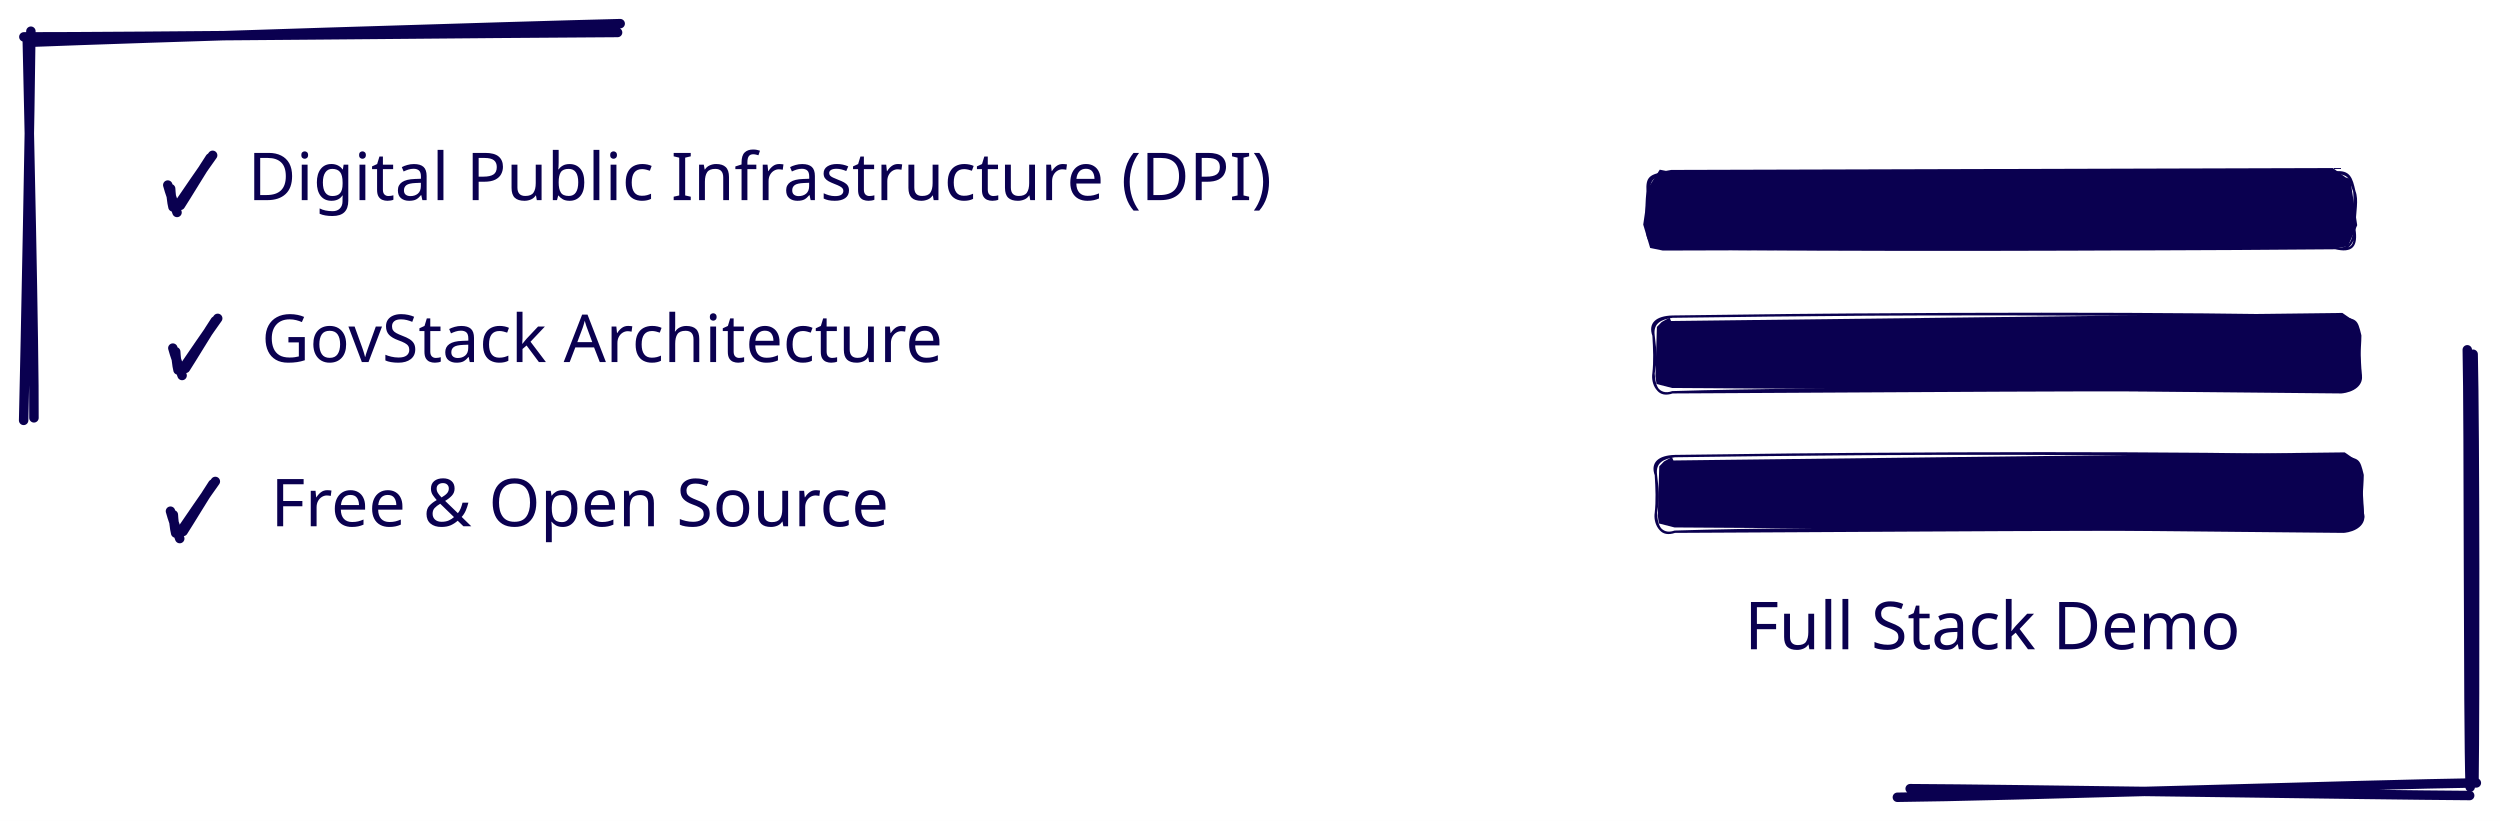
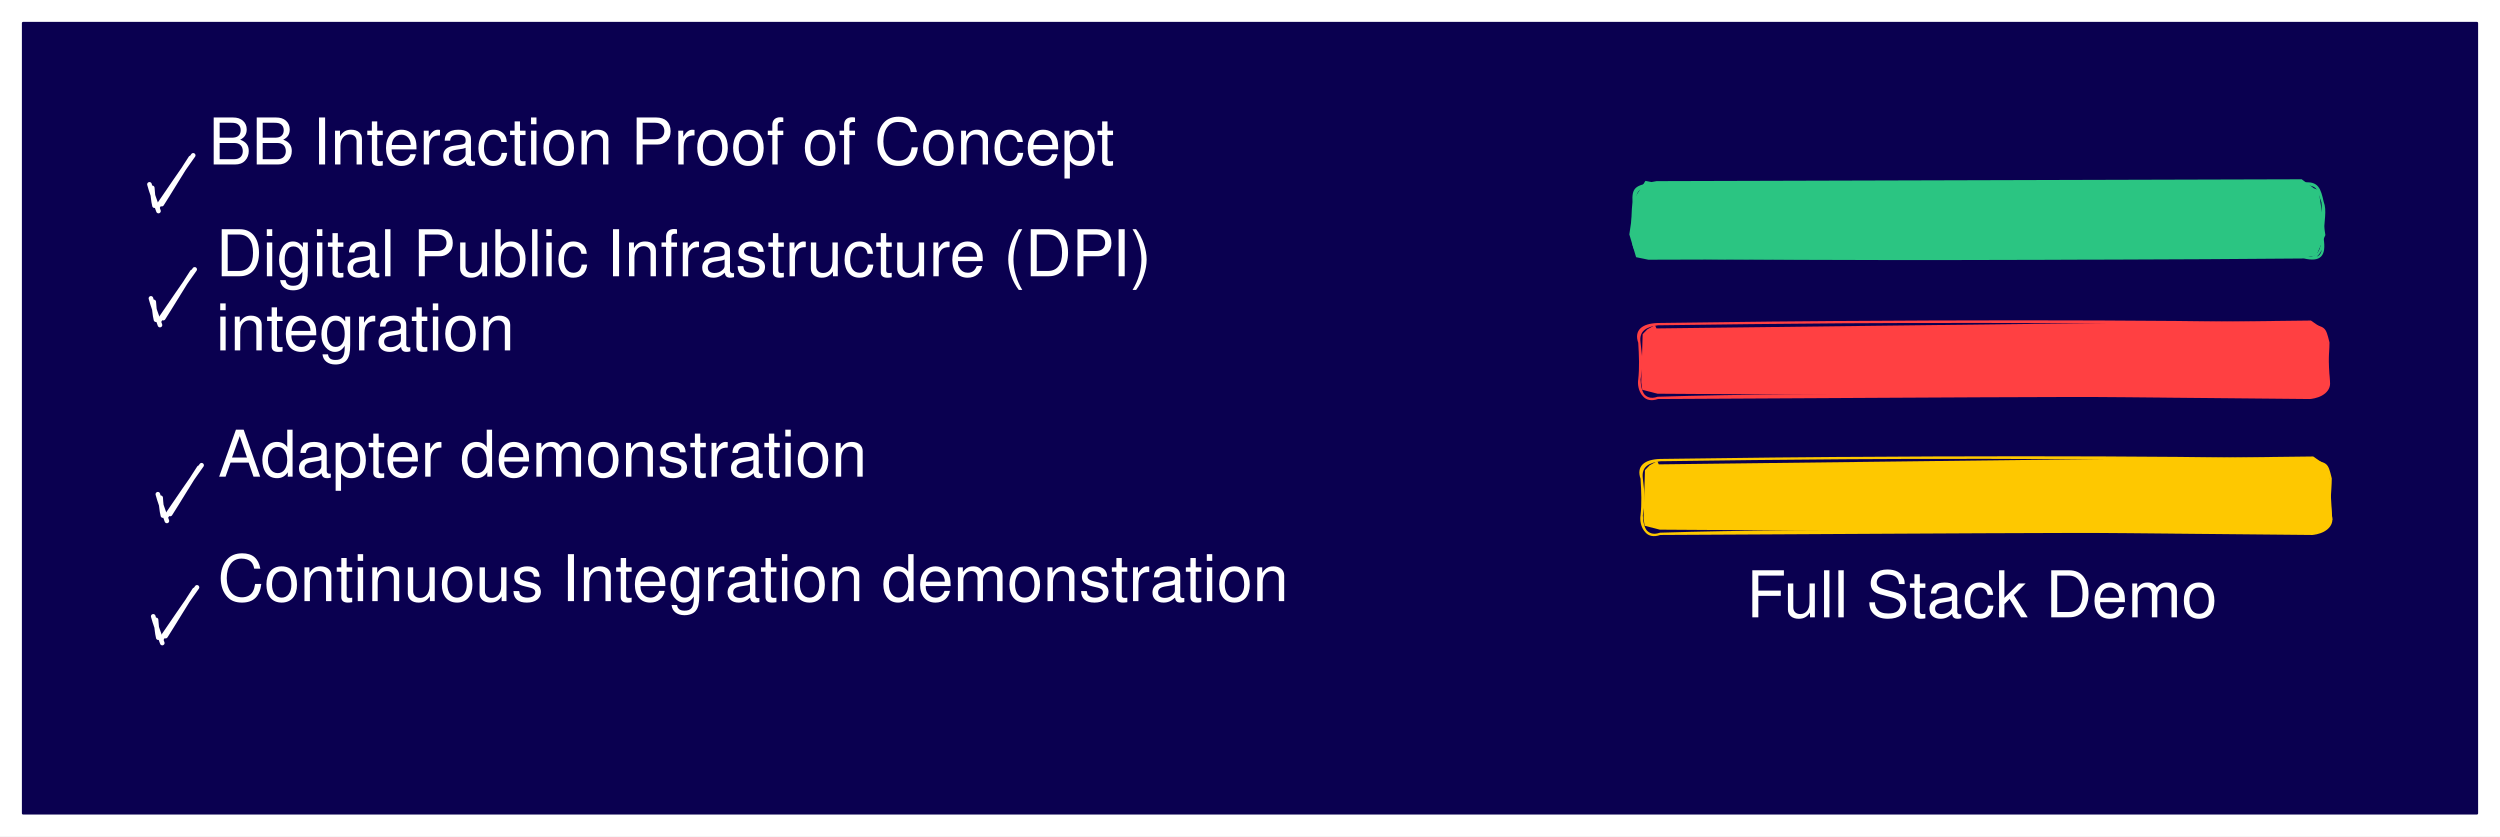
- <svg xmlns="http://www.w3.org/2000/svg" version="1.1" viewBox="0 0 1057.754 347.325" width="1057.754" height="347.325">
+ <svg xmlns="http://www.w3.org/2000/svg" version="1.1" viewBox="0 0 1085 363" width="1085" height="363">
  
-   eyJ2ZXJzaW9uIjoiMSIsImVuY29kaW5nIjoiYnN0cmluZyIsImNvbXByZXNzZWQiOnRydWUsImVuY29kZWQiOiJ4nO1aa1PqyFx1MDAxNv3ur6C8VVP3Vo2Zfj/ON1x1MDAwNFx1MDAxMZ844mtmaspcblx1MDAxMCBcdTAwMTKSnCQgOnX++92JSEJcdTAwMDRcdTAwMDVcdTAwMWbImTJcdTAwMWZ8dHfSnfRaa6+9k382XG6FzejOtza/XHUwMDE1Nq1R03TsVmDebv5cdTAwMWG3XHUwMDBmrSC0PVx1MDAxN7pI8n/oXHKCZjKyXHUwMDFiRX747bffTN83OnbU8Lye0fT6XHUwMDBmp1mO1bfcKISBf8H/hcI/yc/MRIHVjEy341jJXHRJVzpcdTAwMTfWLN967LnJvIIpRITicjLAXHUwMDBlyzBdZLWgt206oZX2xE2bO57+XVJUk8VcdTAwMGKlSzZpeOeXo3TWtu049ejOSVZcdTAwMTV6cPNpX1x1MDAxOFx1MDAwNV7PurRbUTdeVa593lmBN+h0XStcZqfO8XyzaUd3cVx1MDAxYkKT1odH8K2QtoziXHUwMDExWKX3l5zCSG7ykud4QTz5f5CJXHUwMDEwR+n0XHKz2evAXHUwMDFh3Nb8MbfjW1wiWk/aupbd6UbQSDNzWcljxZhcdTAwMTONpFx1MDAxNum2xDP4e61kh//O3rrbXHUwMDFh3/rjlqebTsctP9K1xuN3MmBJLzXwW+bDpmJcdTAwMDFcdTAwMTNToaikVEz6XHUwMDFk2+1BpztwnLTNa/ZSXHUwMDFjbGTmWlx1MDAwZX9cdTAwMDSTefjDimGlMWZ0YVx1MDAwMLaOIzNcdTAwMTDl7apTrVx1MDAxZNBGceu2Q1x1MDAwNmtcdTAwMGZAbfApXGJcdTAwMTJEP1x1MDAxNYJUXHUwMDEzhigl5DMhyFx1MDAxMON0NVx1MDAxMORoXHUwMDFlXHUwMDA0iWZYXHUwMDEyzlx1MDAxN0eg8qvsRoyudotcdTAwMTj/cTjwmqP95u66I1CjPFx1MDAwMsXniuB6IJBihN9cdTAwMGKBkTWKZoJPiXngw1xca8YoYXhh9J2fulx1MDAwN8g08XF0O9wr3pT2tywl56Cvaza7g8BaXHUwMDAz/Fx1MDAxMaKm0Jfd99egXHUwMDBmc9NstGegjzCDQmwlhFxuSlx1MDAxNCZ8XHUwMDA2XHUwMDE4eVx1MDAxZYxcdTAwMDRcdTAwMTGKqGR4mYg8XHUwMDA1k6VQR1x1MDAxNFPLhN50cz03qtv3iWypqdaK2bedu6n9SeBcYs+qXHUwMDAyXHUwMDE3LtQjeIiFstX3NqdcdTAwMDZcdTAwMTRcdTAwMWS7XHUwMDEzY3TTsdrT4I1s8K6T7sjz094mTGjarlx1MDAxNey18lx1MDAwYvdcdTAwMDK7Y7umc/bS5HDXVvVxR7CR2aeGXHUwMDE5WnFvXCLbryNcdTAwMWPm+dZHwnFOkFx1MDAxMLDdXHUwMDBi863n7X7fZk1y0G+f9lWtWD/bqtbWnW9cdTAwMDKB3Fx1MDAwM6S1worH/ipnPpDBYo4oJZlcdTAwMDBcdTAwMTVUuYUtxcUoMN3QN1x1MDAwM0D+Uz5SzFxmXHUwMDEwOcUxkoyAXHUwMDExX4iPSlx1MDAwM1x1MDAxN1EmZn9cdTAwMWNcdTAwMWIlQlLwZWLA29i461xyXHUwMDFm6FBcZppdO1x1MDAwMtMyXHUwMDA1mFVw8oUlfCgz2dxQXGKCjWMvlk73XHUwMDEyM/2GuDm2u/55se1cdTAwMWN971x1MDAxN6tcdTAwMTXZ31l3ZnLNXGbJXHUwMDEwZySmn8q4j+R8ilxyvVx1MDAxYWYyyElcdTAwMDTlXG5BKCaCi8VcIuVcbplcdD8okyyLy1x1MDAwZmVmXHUwMDE5WFx1MDAxMplO4WTQcOxmYc9tXHUwMDA3Jjz0QUKPwn/LJ3v/Wy1Pl1rQR7KW0blcdTAwMDUkLlUs6mJx/zqqs/DqXHUwMDBlWf29i6rbP/z9sGme/bnurFx1MDAxNYhcdTAwMTlcZn5oKSQlWEyzllxiPcVanlvX+5GWSFxuW4uVJkhpyF7WL5xipEDEVmduXHUwMDAzyyr8Uqj5lluoP1RTV+tvn5n/PSiZjJpBScxkvnVcdTAwMTJIQdlcdTAwMDWnavFAelx1MDAxNvm799FcdTAwMWZcdTAwMTfmsGZcdO/gonZTafReU9BgufZcdTAwMGZcZqOCXHUwMDFi4Fx1MDAxNlx1MDAwNOCNS8pz2SXm0sCUM85cdTAwMTSkW5zm17VcXK7Zbs9INMHXSlxyoZNTrqWSMk0oJkQk2OBcdTAwMTiYpyTimHGZ1kVcdTAwMWVrIFxcQ9xcdTAwMDVcdTAwMTMwO+1cdTAwMWO3xUg6PyurSkvsbzXP8GX5Qlx1MDAxNEtcdTAwMTdXm+P+RUslZNzyulJJvFLNs9helNdhZFx1MDAwNtG27bZst5M/xXJbc3pcdTAwMWNcYnUlr9+3I1jGiWe7UX5Ect1iXHUwMDEweLddy3xCVLjy3D4/vtz0I07/KqRIS/6Z/P33rzNHz1x1MDAwNUJ8bD3BQHq5jezvpfk/v6BcdTAwMTnTXHUwMDFmJiOLv9Pxqn9un+1f95s17IzcI/Oih615Rnpt+E9ccs20ooQqRSDkrJz/XHUwMDA2ZXB1JYRGXHUwMDEyXGZcdTAwMDGeUfXUXHUwMDA2w1x1MDAxNHZeKMpcdTAwMTEmKlPyf3xcdTAwMTPEXHUwMDA0kVx1MDAxMNDTrOhLXHUwMDAwXHUwMDFlL/azXGLA1nwoJN1PUPBOXHUwMDEyIOZXlVx1MDAxNWZcdTAwMWGDXHUwMDAyLF7lsq/J7Tbjd1x1MDAxZFJcdTAwMGbNyl2tfHNcYih6lSt/jVxipMXgparKwGyDI8m15kwwmYmwiS3H0ojrX1x1MDAwMiswXHQ8a1x1MDAxMt7bl6dcIjYhP55Bd8pcdTAwMTBcIoqItGc23blcZu+3y/uevXN4fXB+wVxcP6pcZlZLd1x1MDAwMViVrypS/8vpjrOj8buxef43XHUwMDFhXHUwMDFhhCVcdTAwMGVyS5A5um2cXHUwMDFlt0/v+e5V9S5cbtR1c2D9XHUwMDA0ZFx1MDAxNs+QmSE8ReY3vT5/PsfOfFx1MDAxZJJ6+TyXwWNcdFx1MDAwMrE7dVlfVH682M9C5a3MVsdcdTAwMDdJT3hcdTAwMTOXXHSfS2ZMtJSCUrq4O1x1MDAxZkVHO0G13XWK9z3/lDbqPlx1MDAxOTrrx2ZqYFx1MDAwNlx0LVx1MDAxMZBcYikttUjvMDHsiFx1MDAxOJJQXHUwMDA2tOGMXHUwMDEyMZ2wK2FQjVx09Fx0qVx1MDAwMK9cdTAwMWZcdTAwMTipITFcdTAwMTAq/vxJxnU8gai1hWck79Bn6OyR3s5YXHUwMDAxwFx1MDAxMmssSKaCP1tcdTAwMDGOzJ5/b59eXHUwMDFmu+GBU9e0Nlxuzy+/XHUwMDE0YD1cdTAwMTTgeTjEx1MgvJdKZOx5TiWU4ozxTEr5kkacbPmjXsUsRebp0cXpd3R/ecSOfzqNkJxcdTAwMWFExl8mcrh5iaaTekVcZi2xRoRrplx1MDAxOCNvSuqfd1x1MDAwMHyWXHUwMDAzMFD2ICoz/4MgSCnjXGaPv+Tuv1x1MDAwNGGNXHUwMDA1IbP38fF019+J/VjN9VxiVDOkqeaL0/+qUvblbWhaQnbc4TkxnVx1MDAxMq+ve1x1MDAwMU9cdTAwMWGMXHUwMDAyj7mO35ix3MeJRFx1MDAxOGBcdTAwMDc09DOwXGZavumV2lx1MDAxYVTwj1SI2i1SXHUwMDFkdMjZdmVbXSq3Xlsp5yWGZFx1MDAxNaWC+8X5x+OTKvhq7lx1MDAxYjylNVx1MDAwNVx0QIu/wTu+tuVN/9A8Pizf6aug0zjf8aN1XHUwMDE3XHUwMDAwYYDMXHQk45RIkVxc7W5cdTAwMTVcdTAwMDKw0lx1MDAxMv6XXHUwMDAyrK9cdTAwMDJ8Vlx0P+vB8lU/SjDMKZZ4i0/DfeS3rk52bVxcXHUwMDEyJW/38nBna/014Fx1MDAxOVx1MDAxM6D5v8tcdTAwMDT0XHUwMDFiQ2ydnF/yduXKKYbXXHUwMDA3XYRPVixcdTAwMDGEZL9cZvmSgMfjk0xAXHUwMDA2TfnPeID9TCgsXHUwMDE2r1x1MDAxNG63dsyRc1JqXlx1MDAwZXvd4U1Ualxy98/XXVx1MDAwMfhzLmBcdTAwMTVcbrBSXHUwMDE3sC5cdTAwMTLwlfs/XHUwMDFk/W4uYGM8xabp+/VcYp7+ZFx1MDAxN1x1MDAwMVx1MDAxNXZr/JFjeiObQ9u63Z5ccthcdTAwMTizXHUwMDFi462OXHUwMDE5bCWQ+LHx4/+MXHUwMDFmLbcifQ==
+   eyJ2ZXJzaW9uIjoiMSIsImVuY29kaW5nIjoiYnN0cmluZyIsImNvbXByZXNzZWQiOnRydWUsImVuY29kZWQiOiJ4nO2aW1Pi2Fx1MDAxNsff/Vx1MDAxNFx1MDAxNPNypqrN7Ptl3riooLaoKF7OmZpcbkmASEhiXGJcbnb1dz87aTRcdTAwMTCJXHUwMDAyo5jukbJU9v3y/+211k6+bVx1MDAxNVxuxXDiW8U/XHUwMDBiRWts6I5tXHUwMDA2+n3xS5R+Z1x1MDAwNUPbc1VcdTAwMTaKv1x1MDAwZr1RYMQle2HoXHUwMDBm//zjXHUwMDBm3fe1rlx1MDAxZLY9r69cdTAwMTne4Ec1y7FcdTAwMDaWXHUwMDFiXHUwMDBlVcH/qu+Fwrf490xHgWWEutt1rLhCnJX0JWk68chz424hYExgXGKBeCphXHUwMDBmq6q70DJVdkd3hlaSXHUwMDEzJVx1MDAxNVx1MDAxZlrezdXtySW9mYiqf9t8XHUwMDE4la3TpNeO7TjNcOLEo1x1MDAxYXpq8kneMFxmvL51YZthL+o7lZ5VK/BG3Z5rXHKj2YOnVM/XXHI7nMRzSFJ/LMFsubH6RoTQXHUwMDAw4FRKSlx1MDAxOOFcXD7lRvU50jBcdTAwMTSUQVx1MDAwMSinXHUwMDE0idS4Kp7jXHUwMDA10bh+XHUwMDAzOlx1MDAwMFx1MDAxNCQja+tGv6uG55rZZe5cdTAwMWZnXHUwMDBiWLJcdTAwMGI9y+72QpWKXHROerPiNYdcXDKCMOToKSfqw6+b8fb/NbsurjldXHUwMDE3d+Q4ybCijJ1cdTAwMTnJJHVGvqn/2FrIJJVQQihcdTAwMTlLenJst59uzvGMfqKGOPX7lzVUXGJcdTAwMDXOlCFcdTAwMTSMM0FcYllahjuePOFcdTAwMTg0eKklZMVGbe/8YrwpXHUwMDE5wrVkqGbJ55RcdTAwMDdcdMrUXHUwMDFhalx1MDAxYlSgl7WWLvOoNSTlXHUwMDAyqaFnSoNcdTAwMTRJXHUwMDEwyW1cdTAwMDWlPe55sut4mvJ9LVx1MDAwMVwiXGIhh1x1MDAxYlx1MDAxMSBcdTAwMDIwS4CYQEKgWP5cdTAwMTQ0j0I9YNVyzak1XHUwMDBlcLu0fd9Fo9zLT2p0ToBcYuBMXHUwMDAxdjpcdTAwMDSQV1x1MDAwNJgus6pcdTAwMDCxRFx1MDAwNGCMVjnq3lxcgFxic4w3I0Ass1x1MDAwNFxiIcOYXHUwMDAxvIJcdTAwMDSFXyM3bHy5V4Lw6nDkXHUwMDE5431jL+9cdTAwMTKUIC1Bln1cdTAwMDZ2LEOAV+xtusxPKUEs8Ix38Fx1MDAwZiVcdTAwMTha43Ch+kjm8Vx1MDAwN6WUWFx1MDAwMiCWt7/np+5cdTAwMDHQdXhcdTAwMTTe39VLN5X9bUvwXGb19XSjN1xurFx1MDAxY+hcdTAwMGZhNqc+jF46XHUwMDAwOy9LXHUwMDBmUl1vd1x1MDAxNkhcdTAwMGZQTcmKclx1MDAwMdFcIp9cdTAwMGZp0XonXHUwMDFmllx1MDAxNiVcdTAwMDJcYlx1MDAwM8yVTdqEXHUwMDBiqHQhZ1xc4tfVl2yy54ZN+yFa51x1MDAxOa85St3VXHUwMDA3tjN5XGZzfsgzkqVatl3VcKFcdTAwMTmq9SxUrYFXnCtQcuxupNWiY3XmRVx1MDAxY9oqknrKXHUwMDBlPT/JNVSHuu1aQd1MXHUwMDBm3Fx1MDAwYuyu7erO2Wudq1lbtcdcdTAwMWSCXHUwMDFhpDM7P7Si3GgydC3weHb4pTZZ+V9AJsv0XHUwMDFhd31v77ZMXGZ0MOicXHUwMDBlRKPUPNuuNfLOXHUwMDFkZUKjStJSqEBLxVx1MDAxY4mu4/qIaWpcdTAwMTlcdTAwMTBcdTAwMTKCXHUwMDEzXHUwMDE1j5LsXGLsNSbDQHeHvlx1MDAxZSjZP+dcdTAwMTJLrHHOVczF18JSSIWkXG7uNlx1MDAwMSVEks0w9d5QlsuFulx1MDAxYlqBboRKnoXjwPM6XHUwMDA19VOJhOqHm4V06cG8J7SQknTqXHUwMDEztYggpVMyY0teo9Zvs5sju+eflzrO19tBqbbLXHUwMDA3O7mnlkONXHUwMDEzQFx0itBcdTAwMTQz0VNcXJ9cdTAwMTNNboBaXHUwMDAyqUbUXHUwMDExuVx1MDAxMFpGlKWd/fyLmK0qakLdKVx1MDAxY4/ajm0oZDqBrlZ+ZIRKPYX/VI/rv1x1MDAxN/7n2oqkbqBHJG2W4n8wvKW4pnw9L1x1MDAxOGffQimxQ6CctqWxdn3erVx1MDAxZI47iFx1MDAxZumNUb3NWzfGcf6xRlx1MDAxYaOAXHUwMDAxJlx1MDAxMYOEpuMxOIc1TY3rjahGXHUwMDAya2hd//hcdTAwMTeGumTqvjJ9XHUwMDA1U3mnrlrxXHUwMDBmXHUwMDAw95UhvKfRxdkhqmBcdTAwMWNTwdHyXHUwMDEx6rhJhpdcdTAwMTNgXHLqrZo7ODw5NPSz659cdTAwMDFOZe2I5Gq+XGKyeZuLlS3cXHUwMDAwnKppLVK9XHUwMDA07Fx1MDAxM9BH6U7pUE5oaLsjbzSMndSp7fpIXldcdTAwMWLRW+BcdTAwMWKXWmRbRTrxkV7lRVxu5TOv8HznLPT3XHUwMDFlwquWftewmHfQatzstvvr3G6mr1x1MDAxN9+RXcI1JFx040r66rBCqYc9VGGDKaFEYEUuJqlxrXDxNFfg6Vx1MDAwMSPRuMRcYlFMJVx1MDAxNyrMfVx1MDAwZS6CXHUwMDFhVU5cdTAwMGVcdTAwMTRcdTAwMWNQZfj5M29cdTAwMTlSSVx1MDAxNUxcdTAwMDIsvniapkUqOj+ril2T7W9cdTAwMWJn8KLaYqVK67I4zV/20lx1MDAxNE1T1rs0xVhwtsqDo5n11oOwbLum7XbTVSzXzMhxlPda8Vx1MDAwNlx1MDAwMztUwzj2lOOaLlx1MDAxMbdbXG5cdTAwMDLvvmfpz7BVLWfm+VFz80uc/FdIZFx1MDAxNn95+v+vL1x1MDAwYktnXG4h+mw/00DS3Nbs31XZx5mWXHUwMDFiQUqV3NnyTza82nX5bP/vgdGAztj9qrf60MqKlnPDvrLMRFxujLBcdTAwMTBoNobYXGL7XHUwMDFhJqppwZhcdTAwMDRcXDlccnDBs1x1MDAwZqlcdTAwMTGokFx1MDAwMUxgXG4gXHUwMDEyz188gIQhjihMzPkn/I+N/Szwb2dLIc5+poI3wp9kPtmM32VRkeby+Hf8S2cyaJ2IMuk+XFxcdTAwMWT5Zv/O8fKOP9ckXHUwMDE2hFBcdTAwMTm55WT+glx1MDAxYlx1MDAwMagxXHUwMDA0ZPSCS3SVxdf323Ng+69ua9dcdTAwMDFgnmBcdTAwMTW7VatsT7Dvfv3EP1x1MDAxN/h/jO2nKJ2YwFx1MDAwZqWggi5/pXa9M/RqZrk9mnijh3M+keatXHUwMDAx81x1MDAwZT/TqMRcZnAkOVx1MDAxNzNR0Gbg36jx/6Q/v/R/mPHPjPu5ModcZrBcdTAwMTWu1Fx1MDAxZmhzaD200c2YduthidZ2L/y13mraIP9cdTAwMTS8ZPxcdTAwMDX7hYz/8Fx1MDAxOIxkab/buyjhNr66hlx1MDAxNZdcdTAwMWV84p9cdTAwMGL8P8j4Z1x1MDAwNv5cZlx1MDAxMlx1MDAwZTmEyz8mx+W/q55xcbPXOGFXO7B2fuBedHNcdTAwMGU/kS9cdTAwMTn/d4d/o8b/k/780v9Rxp9mv9OMVC9cdTAwMDRcdTAwMDGUXHUwMDEw89pcdTAwMDHw1T4kbqBvN+o637FLw8b4XHUwMDA0orxcdTAwMWZcdTAwMDDiXHUwMDA164+x/IWs/2lJ7NaDa1x0XHUwMDA241q7armlmtk//OQ/XHUwMDE3/H+M9WeZoT9EqrvoXHUwMDA1k+Xp77lOfVx1MDAxMrRcdTAwMGasklx1MDAxYzTbQHqn1cpd3unnL5j/96d/o+b/XHUwMDEz//zi/2bmf2vaRVH3/WaoVv9pXHUwMDE3lSpsc/rCRDKR4p1t3ZdcdTAwMTdcdTAwMGI20uzWdKsjfK1YXHUwMDEy37e+/1x1MDAxZphcdTAwMTNcdTAwMDHVIn0=
  <defs>
    <style class="style-fonts">
      @font-face {
        font-family: "Virgil";
        src: url("https://unpkg.com/@excalidraw/excalidraw@0.15.3/dist/excalidraw-assets/Virgil.woff2");
      }
      @font-face {
        font-family: "Cascadia";
        src: url("https://unpkg.com/@excalidraw/excalidraw@0.15.3/dist/excalidraw-assets/Cascadia.woff2");
      }
    </style>
  </defs>
-   <rect x="0" y="0" width="1057.754" height="347.325" fill="#ffffff" />
-   <g stroke-linecap="round" transform="translate(697.1132 72.97123) rotate(0 149.5 16)">
-     <path d="M9.97 -1.07 L289.94 -1.88 L295.21 2.02 L297.29 2.82 L300.22 22.32 L296.31 31.19 L290.86 32.21 L6.42 33.04 L1.07 31.94 L-1.86 22.06 L0.46 6.15 L5.13 -1.18 L7.75 -0.67" stroke="none" stroke-width="0" fill="#0a0050" />
-     <path d="M8 0 M8 0 C95.91 -0.39, 181.14 1.38, 291 0 M8 0 C120.33 0.88, 234.47 0.24, 291 0 M291 0 C296.84 -0.58, 297.74 2.35, 299 8 M291 0 C297.91 0.7, 296.79 2.35, 299 8 M299 8 C300.49 11.76, 299.09 16.04, 299 24 M299 8 C299.47 11.97, 298.53 16.52, 299 24 M299 24 C300.06 31.09, 298.01 33.62, 291 32 M299 24 C298.92 27.18, 297.86 33.57, 291 32 M291 32 C190.69 32.65, 88.38 33.15, 8 32 M291 32 C177.82 33.02, 65.8 32.46, 8 32 M8 32 C4.06 31.96, -0.74 28.13, 0 24 M8 32 C1.44 31.38, -0.54 27.97, 0 24 M0 24 C-0.1 21.12, -0.91 16.82, 0 8 M0 24 C-0.1 20.17, -0.39 15.47, 0 8 M0 8 C-0.27 2.06, 1 1.31, 8 0 M0 8 C1.31 2.86, 1.04 2.15, 8 0" stroke="#0a0050" stroke-width="1" fill="none" />
+   <rect x="0" y="0" width="1085" height="363" fill="#ffffff" />
+   <g stroke-linecap="round" transform="translate(10 10) rotate(0 532.5 171.5)">
+     <path d="M0 0 L1065 0 L1065 343 L0 343" stroke="none" stroke-width="0" fill="#0a0050" />
+     <path d="M0 0 C401.52 0, 803.05 0, 1065 0 M0 0 C302.38 0, 604.76 0, 1065 0 M1065 0 C1065 74.16, 1065 148.32, 1065 343 M1065 0 C1065 126.13, 1065 252.26, 1065 343 M1065 343 C701.81 343, 338.62 343, 0 343 M1065 343 C757.15 343, 449.29 343, 0 343 M0 343 C0 268.93, 0 194.85, 0 0 M0 343 C0 271.97, 0 200.93, 0 0" stroke="#0a0050" stroke-width="1" fill="none" />
  </g>
-   <g stroke-linecap="round" transform="translate(699.6132 133.9712) rotate(0 149.5 16)">
-     <path d="M7.41 1.85 L291.44 -1.57 L295.89 1.52 L298.54 5.52 L299.71 25.95 L295.92 30.84 L290.54 32.05 L7.86 30.19 L1.26 28.5 L0.81 25.2 L1.42 4.35 L3.44 2.27 L6.78 0.41" stroke="none" stroke-width="0" fill="#0a0050" />
-     <path d="M8 0 M8 0 C71.43 -0.86, 136.2 -1.81, 291 0 M8 0 C115.55 -1.53, 222.41 -1.58, 291 0 M291 0 C294.99 0.84, 297.63 3.16, 299 8 M291 0 C297.2 2.16, 297.29 0.86, 299 8 M299 8 C298.98 13.46, 297.86 20.27, 299 24 M299 8 C298.42 13.09, 298.38 18.54, 299 24 M299 24 C300.45 28.77, 295.79 31.57, 291 32 M299 24 C299.24 27.87, 295.62 31.67, 291 32 M291 32 C226.09 30.44, 161.24 31.23, 8 32 M291 32 C184.37 30.87, 76.94 29.86, 8 32 M8 32 C2.38 33.92, 0.21 30.12, 0 24 M8 32 C1.83 34.22, -0.68 28.08, 0 24 M0 24 C0.94 18.68, 1.1 16.52, 0 8 M0 24 C0.56 19, 0.36 13.71, 0 8 M0 8 C-0.76 2.31, 3.25 0.66, 8 0 M0 8 C-1.8 3, 1.2 0.23, 8 0" stroke="#0a0050" stroke-width="1" fill="none" />
+   <g stroke-linecap="round" transform="translate(708.9924 79.68144) rotate(0 149.5 16)">
+     <path d="M9.97 -1.07 L289.94 -1.88 L295.21 2.02 L297.29 2.82 L300.22 22.32 L296.31 31.19 L290.86 32.21 L6.42 33.04 L1.07 31.94 L-1.86 22.06 L0.46 6.15 L5.13 -1.18 L7.75 -0.67" stroke="none" stroke-width="0" fill="#2bc582" />
+     <path d="M8 0 M8 0 C95.91 -0.39, 181.14 1.38, 291 0 M8 0 C120.33 0.88, 234.47 0.24, 291 0 M291 0 C296.84 -0.58, 297.74 2.35, 299 8 M291 0 C297.91 0.7, 296.79 2.35, 299 8 M299 8 C300.49 11.76, 299.09 16.04, 299 24 M299 8 C299.47 11.97, 298.53 16.52, 299 24 M299 24 C300.06 31.09, 298.01 33.62, 291 32 M299 24 C298.92 27.18, 297.86 33.57, 291 32 M291 32 C190.69 32.65, 88.38 33.15, 8 32 M291 32 C177.82 33.02, 65.8 32.46, 8 32 M8 32 C4.06 31.96, -0.74 28.13, 0 24 M8 32 C1.44 31.38, -0.54 27.97, 0 24 M0 24 C-0.1 21.12, -0.91 16.82, 0 8 M0 24 C-0.1 20.17, -0.39 15.47, 0 8 M0 8 C-0.27 2.06, 1 1.31, 8 0 M0 8 C1.31 2.86, 1.04 2.15, 8 0" stroke="#2bc582" stroke-width="1" fill="none" />
  </g>
-   <g stroke-linecap="round" transform="translate(700.6132 192.9712) rotate(0 149.5 16)">
-     <path d="M7.41 1.85 L291.44 -1.57 L295.89 1.52 L298.54 5.52 L299.71 25.95 L295.92 30.84 L290.54 32.05 L7.86 30.19 L1.26 28.5 L0.81 25.2 L1.42 4.35 L3.44 2.27 L6.78 0.41" stroke="none" stroke-width="0" fill="#0a0050" />
-     <path d="M8 0 M8 0 C71.43 -0.86, 136.2 -1.81, 291 0 M8 0 C115.55 -1.53, 222.41 -1.58, 291 0 M291 0 C294.99 0.84, 297.63 3.16, 299 8 M291 0 C297.2 2.16, 297.29 0.86, 299 8 M299 8 C298.98 13.46, 297.86 20.27, 299 24 M299 8 C298.42 13.09, 298.38 18.54, 299 24 M299 24 C300.45 28.77, 295.79 31.57, 291 32 M299 24 C299.24 27.87, 295.62 31.67, 291 32 M291 32 C226.09 30.44, 161.24 31.23, 8 32 M291 32 C184.37 30.87, 76.94 29.86, 8 32 M8 32 C2.38 33.92, 0.21 30.12, 0 24 M8 32 C1.83 34.22, -0.68 28.08, 0 24 M0 24 C0.94 18.68, 1.1 16.52, 0 8 M0 24 C0.56 19, 0.36 13.71, 0 8 M0 8 C-0.76 2.31, 3.25 0.66, 8 0 M0 8 C-1.8 3, 1.2 0.23, 8 0" stroke="#0a0050" stroke-width="1" fill="none" />
+   <g stroke-linecap="round" transform="translate(711.4924 140.6814) rotate(0 149.5 16)">
+     <path d="M7.41 1.85 L291.44 -1.57 L295.89 1.52 L298.54 5.52 L299.71 25.95 L295.92 30.84 L290.54 32.05 L7.86 30.19 L1.26 28.5 L0.81 25.2 L1.42 4.35 L3.44 2.27 L6.78 0.41" stroke="none" stroke-width="0" fill="#ff4042" />
+     <path d="M8 0 M8 0 C71.43 -0.86, 136.2 -1.81, 291 0 M8 0 C115.55 -1.53, 222.41 -1.58, 291 0 M291 0 C294.99 0.84, 297.63 3.16, 299 8 M291 0 C297.2 2.16, 297.29 0.86, 299 8 M299 8 C298.98 13.46, 297.86 20.27, 299 24 M299 8 C298.42 13.09, 298.38 18.54, 299 24 M299 24 C300.45 28.77, 295.79 31.57, 291 32 M299 24 C299.24 27.87, 295.62 31.67, 291 32 M291 32 C226.09 30.44, 161.24 31.23, 8 32 M291 32 C184.37 30.87, 76.94 29.86, 8 32 M8 32 C2.38 33.92, 0.21 30.12, 0 24 M8 32 C1.83 34.22, -0.68 28.08, 0 24 M0 24 C0.94 18.68, 1.1 16.52, 0 8 M0 24 C0.56 19, 0.36 13.71, 0 8 M0 8 C-0.76 2.31, 3.25 0.66, 8 0 M0 8 C-1.8 3, 1.2 0.23, 8 0" stroke="#ff4042" stroke-width="1" fill="none" />
  </g>
-   <g transform="translate(738.1132 252.9712) rotate(0 112.154 17.5)">
-     <text x="0" y="0" font-family="Virgil, Segoe UI Emoji" font-size="28px" fill="#0a0050" text-anchor="start" style="white-space: pre;" direction="ltr" dominant-baseline="text-before-edge">Full Stack Demo</text>
+   <g stroke-linecap="round" transform="translate(712.4924 199.6814) rotate(0 149.5 16)">
+     <path d="M7.41 1.85 L291.44 -1.57 L295.89 1.52 L298.54 5.52 L299.71 25.95 L295.92 30.84 L290.54 32.05 L7.86 30.19 L1.26 28.5 L0.81 25.2 L1.42 4.35 L3.44 2.27 L6.78 0.41" stroke="none" stroke-width="0" fill="#fec800" />
+     <path d="M8 0 M8 0 C71.43 -0.86, 136.2 -1.81, 291 0 M8 0 C115.55 -1.53, 222.41 -1.58, 291 0 M291 0 C294.99 0.84, 297.63 3.16, 299 8 M291 0 C297.2 2.16, 297.29 0.86, 299 8 M299 8 C298.98 13.46, 297.86 20.27, 299 24 M299 8 C298.42 13.09, 298.38 18.54, 299 24 M299 24 C300.45 28.77, 295.79 31.57, 291 32 M299 24 C299.24 27.87, 295.62 31.67, 291 32 M291 32 C226.09 30.44, 161.24 31.23, 8 32 M291 32 C184.37 30.87, 76.94 29.86, 8 32 M8 32 C2.38 33.92, 0.21 30.12, 0 24 M8 32 C1.83 34.22, -0.68 28.08, 0 24 M0 24 C0.94 18.68, 1.1 16.52, 0 8 M0 24 C0.56 19, 0.36 13.71, 0 8 M0 8 C-0.76 2.31, 3.25 0.66, 8 0 M0 8 C-1.8 3, 1.2 0.23, 8 0" stroke="#fec800" stroke-width="1" fill="none" />
  </g>
-   <g transform="translate(110.6436 131.4505) rotate(0 157.0799 17.5)">
-     <text x="0" y="0" font-family="Virgil, Segoe UI Emoji" font-size="28px" fill="#0a0050" text-anchor="start" style="white-space: pre;" direction="ltr" dominant-baseline="text-before-edge">GovStack Architecture</text>
+   <g transform="translate(757.9924 260.6814) rotate(0 102.6963 16.1)">
+     <text x="0" y="0" font-family="Helvetica, Segoe UI Emoji" font-size="28px" fill="#fff" text-anchor="start" style="white-space: pre;" direction="ltr" dominant-baseline="text-before-edge">Full Stack Demo</text>
  </g>
-   <g transform="translate(104.8537 62.95046) rotate(0 244.8179 17.5)">
-     <text x="0" y="0" font-family="Virgil, Segoe UI Emoji" font-size="28px" fill="#0a0050" text-anchor="start" style="white-space: pre;" direction="ltr" dominant-baseline="text-before-edge">Digital Public Infrastructure (DPI)</text>
+   <g transform="translate(90.5228 64.16067) rotate(0 196.8887 16.1)">
+     <text x="0" y="0" font-family="Helvetica, Segoe UI Emoji" font-size="28px" fill="#fff" text-anchor="start" style="white-space: pre;" direction="ltr" dominant-baseline="text-before-edge">BB Interaction Proof of Concept</text>
  </g>
-   <g transform="translate(114.5737 200.9505) rotate(0 136.6259 17.5)">
-     <text x="0" y="0" font-family="Virgil, Segoe UI Emoji" font-size="28px" fill="#0a0050" text-anchor="start" style="white-space: pre;" direction="ltr" dominant-baseline="text-before-edge">Free &amp; Open Source</text>
+   <g transform="translate(93.73294 112.6607) rotate(0 207.7305 32.2)">
+     <text x="0" y="0" font-family="Helvetica, Segoe UI Emoji" font-size="28px" fill="#fff" text-anchor="start" style="white-space: pre;" direction="ltr" dominant-baseline="text-before-edge">Digital Public Infrastructure (DPI) </text>
+     <text x="0" y="32.2" font-family="Helvetica, Segoe UI Emoji" font-size="28px" fill="#fff" text-anchor="start" style="white-space: pre;" direction="ltr" dominant-baseline="text-before-edge">integration</text>
+   </g>
+   <g transform="translate(94.64301 199.6607) rotate(0 141.6406 16.1)">
+     <text x="0" y="0" font-family="Helvetica, Segoe UI Emoji" font-size="28px" fill="#fff" text-anchor="start" style="white-space: pre;" direction="ltr" dominant-baseline="text-before-edge">Adapter demonstration</text>
+   </g>
+   <g transform="translate(94.4529 253.6607) rotate(0 233.4814 16.1)">
+     <text x="0" y="0" font-family="Helvetica, Segoe UI Emoji" font-size="28px" fill="#fff" text-anchor="start" style="white-space: pre;" direction="ltr" dominant-baseline="text-before-edge">Continuous Integration demonstration</text>
  </g>
  <g stroke-linecap="round">
-     <g transform="translate(75.40787 88.10668) rotate(0 7.396613 -10.75871)">
-       <path d="M-0.84 -0.12 C1.61 -3.78, 11.96 -18.83, 14.56 -22.39 M0.92 -1.23 C3.21 -4.73, 11.32 -18.16, 13.49 -21.3" stroke="#0a0050" stroke-width="4" fill="none" />
+     <g transform="translate(69.28707 89.81689) rotate(0 7.396613 -10.75871)">
+       <path d="M-0.84 -0.12 C1.61 -3.78, 11.96 -18.83, 14.56 -22.39 M0.92 -1.23 C3.21 -4.73, 11.32 -18.16, 13.49 -21.3" stroke="#fff" stroke-width="2" fill="none" />
    </g>
  </g>
  <mask />
  <g stroke-linecap="round">
-     <g transform="translate(74.06303 88.10668) rotate(0 -0.6724193 -4.706935)">
-       <path d="M-0.89 -0.55 C-1.34 -2.06, -1.82 -6.99, -1.86 -8.28 M0.84 1.78 C0.12 -0.11, -2.64 -7.84, -3.08 -9.81" stroke="#0a0050" stroke-width="4" fill="none" />
+     <g transform="translate(67.94223 89.81689) rotate(0 -0.6724193 -4.706935)">
+       <path d="M-0.89 -0.55 C-1.34 -2.06, -1.82 -6.99, -1.86 -8.28 M0.84 1.78 C0.12 -0.11, -2.64 -7.84, -3.08 -9.81" stroke="#fff" stroke-width="2" fill="none" />
    </g>
  </g>
  <mask />
  <g stroke-linecap="round">
-     <g transform="translate(1044.621 148.7898) rotate(0 0.5 91.5)">
-       <path d="M1.77 1.09 C2.53 31.38, 2.57 150.72, 2.13 181.46 M-0.71 -0.79 C-0.01 29.87, -0.44 153.9, 0.51 184.26" stroke="#0a0050" stroke-width="4" fill="none" />
+     <g transform="translate(69.93085 139.3024) rotate(0 7.396613 -10.75871)">
+       <path d="M-0.84 -0.12 C1.61 -3.78, 11.96 -18.83, 14.56 -22.39 M0.92 -1.23 C3.21 -4.73, 11.32 -18.16, 13.49 -21.3" stroke="#fff" stroke-width="2" fill="none" />
    </g>
  </g>
  <mask />
  <g stroke-linecap="round">
-     <g transform="translate(1046.621 332.7898) rotate(0 -121 1)">
-       <path d="M1.13 -1.54 C-39.8 -0.96, -203.18 4.2, -243.84 4.54 M-1.7 3.8 C-41.89 3.55, -197.88 1.08, -238.43 0.9" stroke="#0a0050" stroke-width="4" fill="none" />
+     <g transform="translate(68.58601 139.3024) rotate(0 -0.6724193 -4.706935)">
+       <path d="M-0.89 -0.55 C-1.34 -2.06, -1.82 -6.99, -1.86 -8.28 M0.84 1.78 C0.12 -0.11, -2.64 -7.84, -3.08 -9.81" stroke="#fff" stroke-width="2" fill="none" />
    </g>
  </g>
  <mask />
  <g stroke-linecap="round">
-     <g transform="translate(12.83666 17.36243) rotate(180 -5.684341886080802e-14 81)">
-       <path d="M-1.53 2.57 C-1.73 29.76, 0.7 135.74, 1.3 162.34 M2.84 1.5 C2.15 29.27, 0 138.84, -0.23 166.16" stroke="#0a0050" stroke-width="4" fill="none" />
+     <g transform="translate(72.93085 224.3024) rotate(0 7.396613 -10.75871)">
+       <path d="M-0.84 -0.12 C1.61 -3.78, 11.96 -18.83, 14.56 -22.39 M0.92 -1.23 C3.21 -4.73, 11.32 -18.16, 13.49 -21.3" stroke="#fff" stroke-width="2" fill="none" />
    </g>
  </g>
  <mask />
  <g stroke-linecap="round">
-     <g transform="translate(263.3916 13.94313) rotate(180 -126 1)">
-       <path d="M1.3 0.34 C-40.1 0.28, -207.85 2.04, -249.91 2.2 M-1.44 -1.94 C-42.88 -0.29, -209.19 4.94, -251.01 5.94" stroke="#0a0050" stroke-width="4" fill="none" />
+     <g transform="translate(71.58601 224.3024) rotate(0 -0.6724193 -4.706935)">
+       <path d="M-0.89 -0.55 C-1.34 -2.06, -1.82 -6.99, -1.86 -8.28 M0.84 1.78 C0.12 -0.11, -2.64 -7.84, -3.08 -9.81" stroke="#fff" stroke-width="2" fill="none" />
    </g>
  </g>
  <mask />
  <g stroke-linecap="round">
-     <g transform="translate(77.55164 157.0922) rotate(0 7.396613 -10.75871)">
-       <path d="M-0.84 -0.12 C1.61 -3.78, 11.96 -18.83, 14.56 -22.39 M0.92 -1.23 C3.21 -4.73, 11.32 -18.16, 13.49 -21.3" stroke="#0a0050" stroke-width="4" fill="none" />
+     <g transform="translate(70.93085 277.3024) rotate(0 7.396613 -10.75871)">
+       <path d="M-0.84 -0.12 C1.61 -3.78, 11.96 -18.83, 14.56 -22.39 M0.92 -1.23 C3.21 -4.73, 11.32 -18.16, 13.49 -21.3" stroke="#fff" stroke-width="2" fill="none" />
    </g>
  </g>
  <mask />
  <g stroke-linecap="round">
-     <g transform="translate(76.2068 157.0922) rotate(0 -0.6724193 -4.706935)">
-       <path d="M-0.89 -0.55 C-1.34 -2.06, -1.82 -6.99, -1.86 -8.28 M0.84 1.78 C0.12 -0.11, -2.64 -7.84, -3.08 -9.81" stroke="#0a0050" stroke-width="4" fill="none" />
-     </g>
-   </g>
-   <mask />
-   <g stroke-linecap="round">
-     <g transform="translate(76.55164 226.0922) rotate(0 7.396613 -10.75871)">
-       <path d="M-0.84 -0.12 C1.61 -3.78, 11.96 -18.83, 14.56 -22.39 M0.92 -1.23 C3.21 -4.73, 11.32 -18.16, 13.49 -21.3" stroke="#0a0050" stroke-width="4" fill="none" />
-     </g>
-   </g>
-   <mask />
-   <g stroke-linecap="round">
-     <g transform="translate(75.2068 226.0922) rotate(0 -0.6724193 -4.706935)">
-       <path d="M-0.89 -0.55 C-1.34 -2.06, -1.82 -6.99, -1.86 -8.28 M0.84 1.78 C0.12 -0.11, -2.64 -7.84, -3.08 -9.81" stroke="#0a0050" stroke-width="4" fill="none" />
+     <g transform="translate(69.58601 277.3024) rotate(0 -0.6724193 -4.706935)">
+       <path d="M-0.89 -0.55 C-1.34 -2.06, -1.82 -6.99, -1.86 -8.28 M0.84 1.78 C0.12 -0.11, -2.64 -7.84, -3.08 -9.81" stroke="#fff" stroke-width="2" fill="none" />
    </g>
  </g>
  <mask />
</svg>
